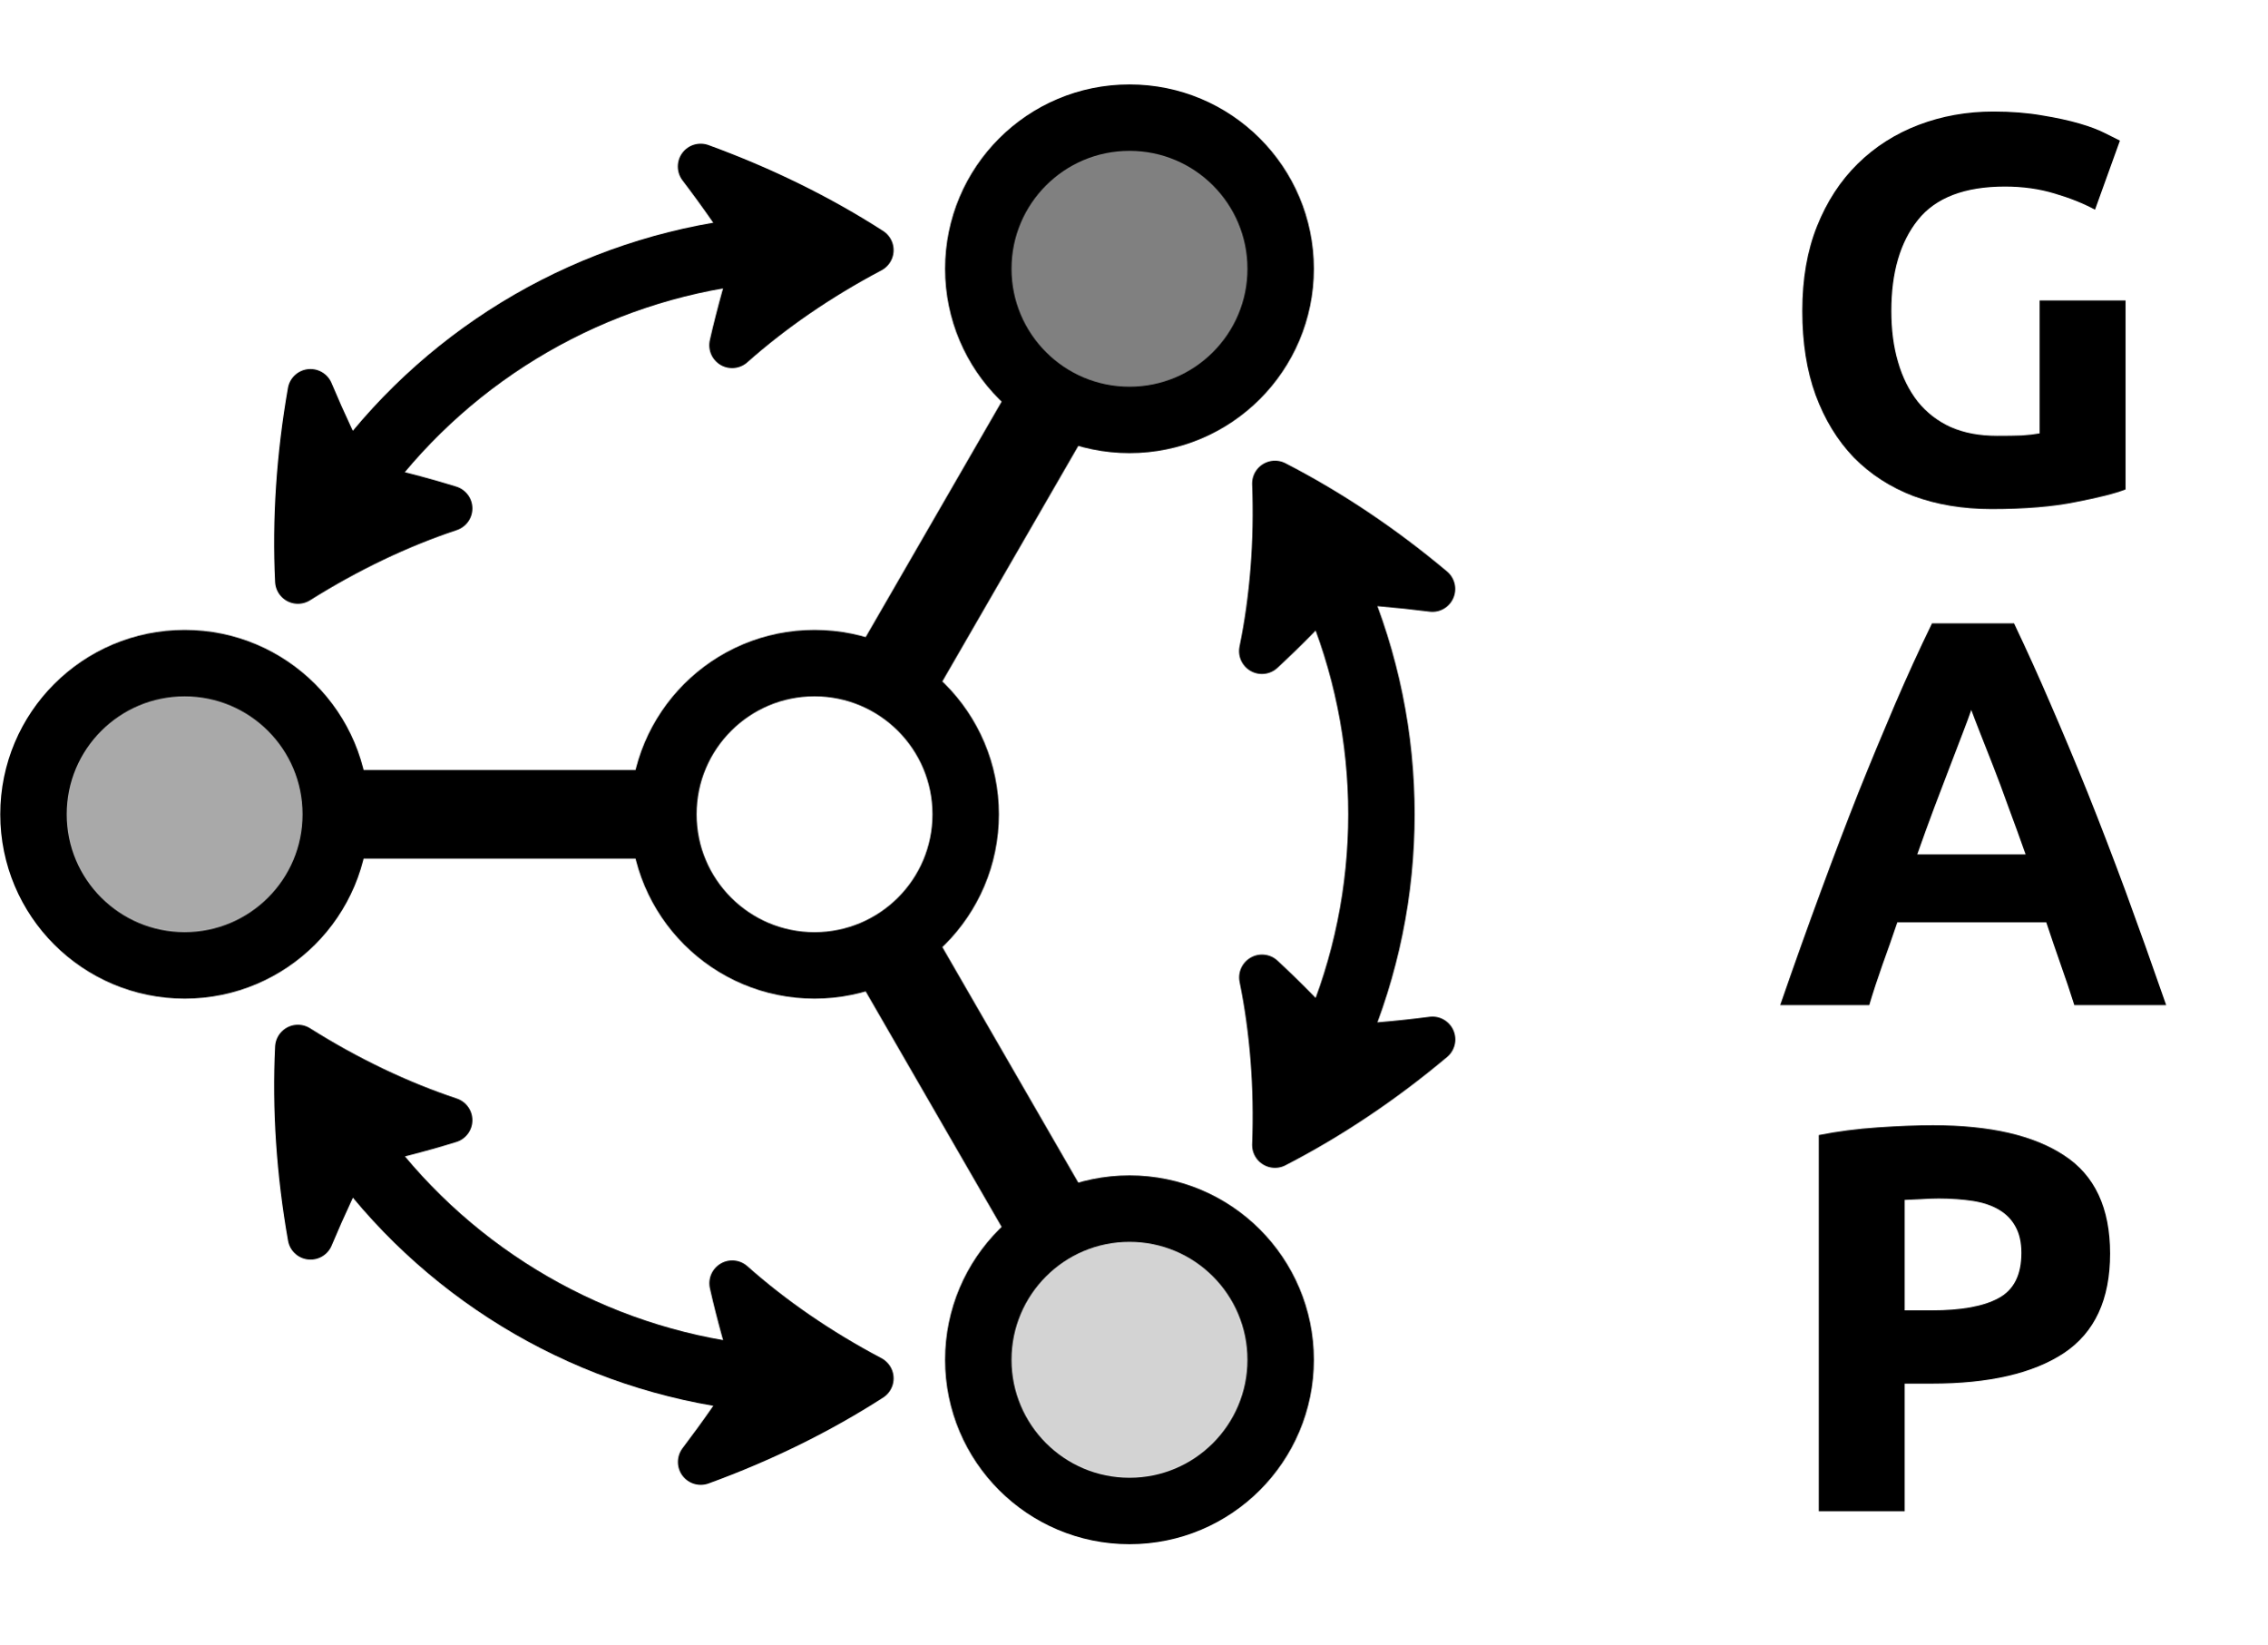
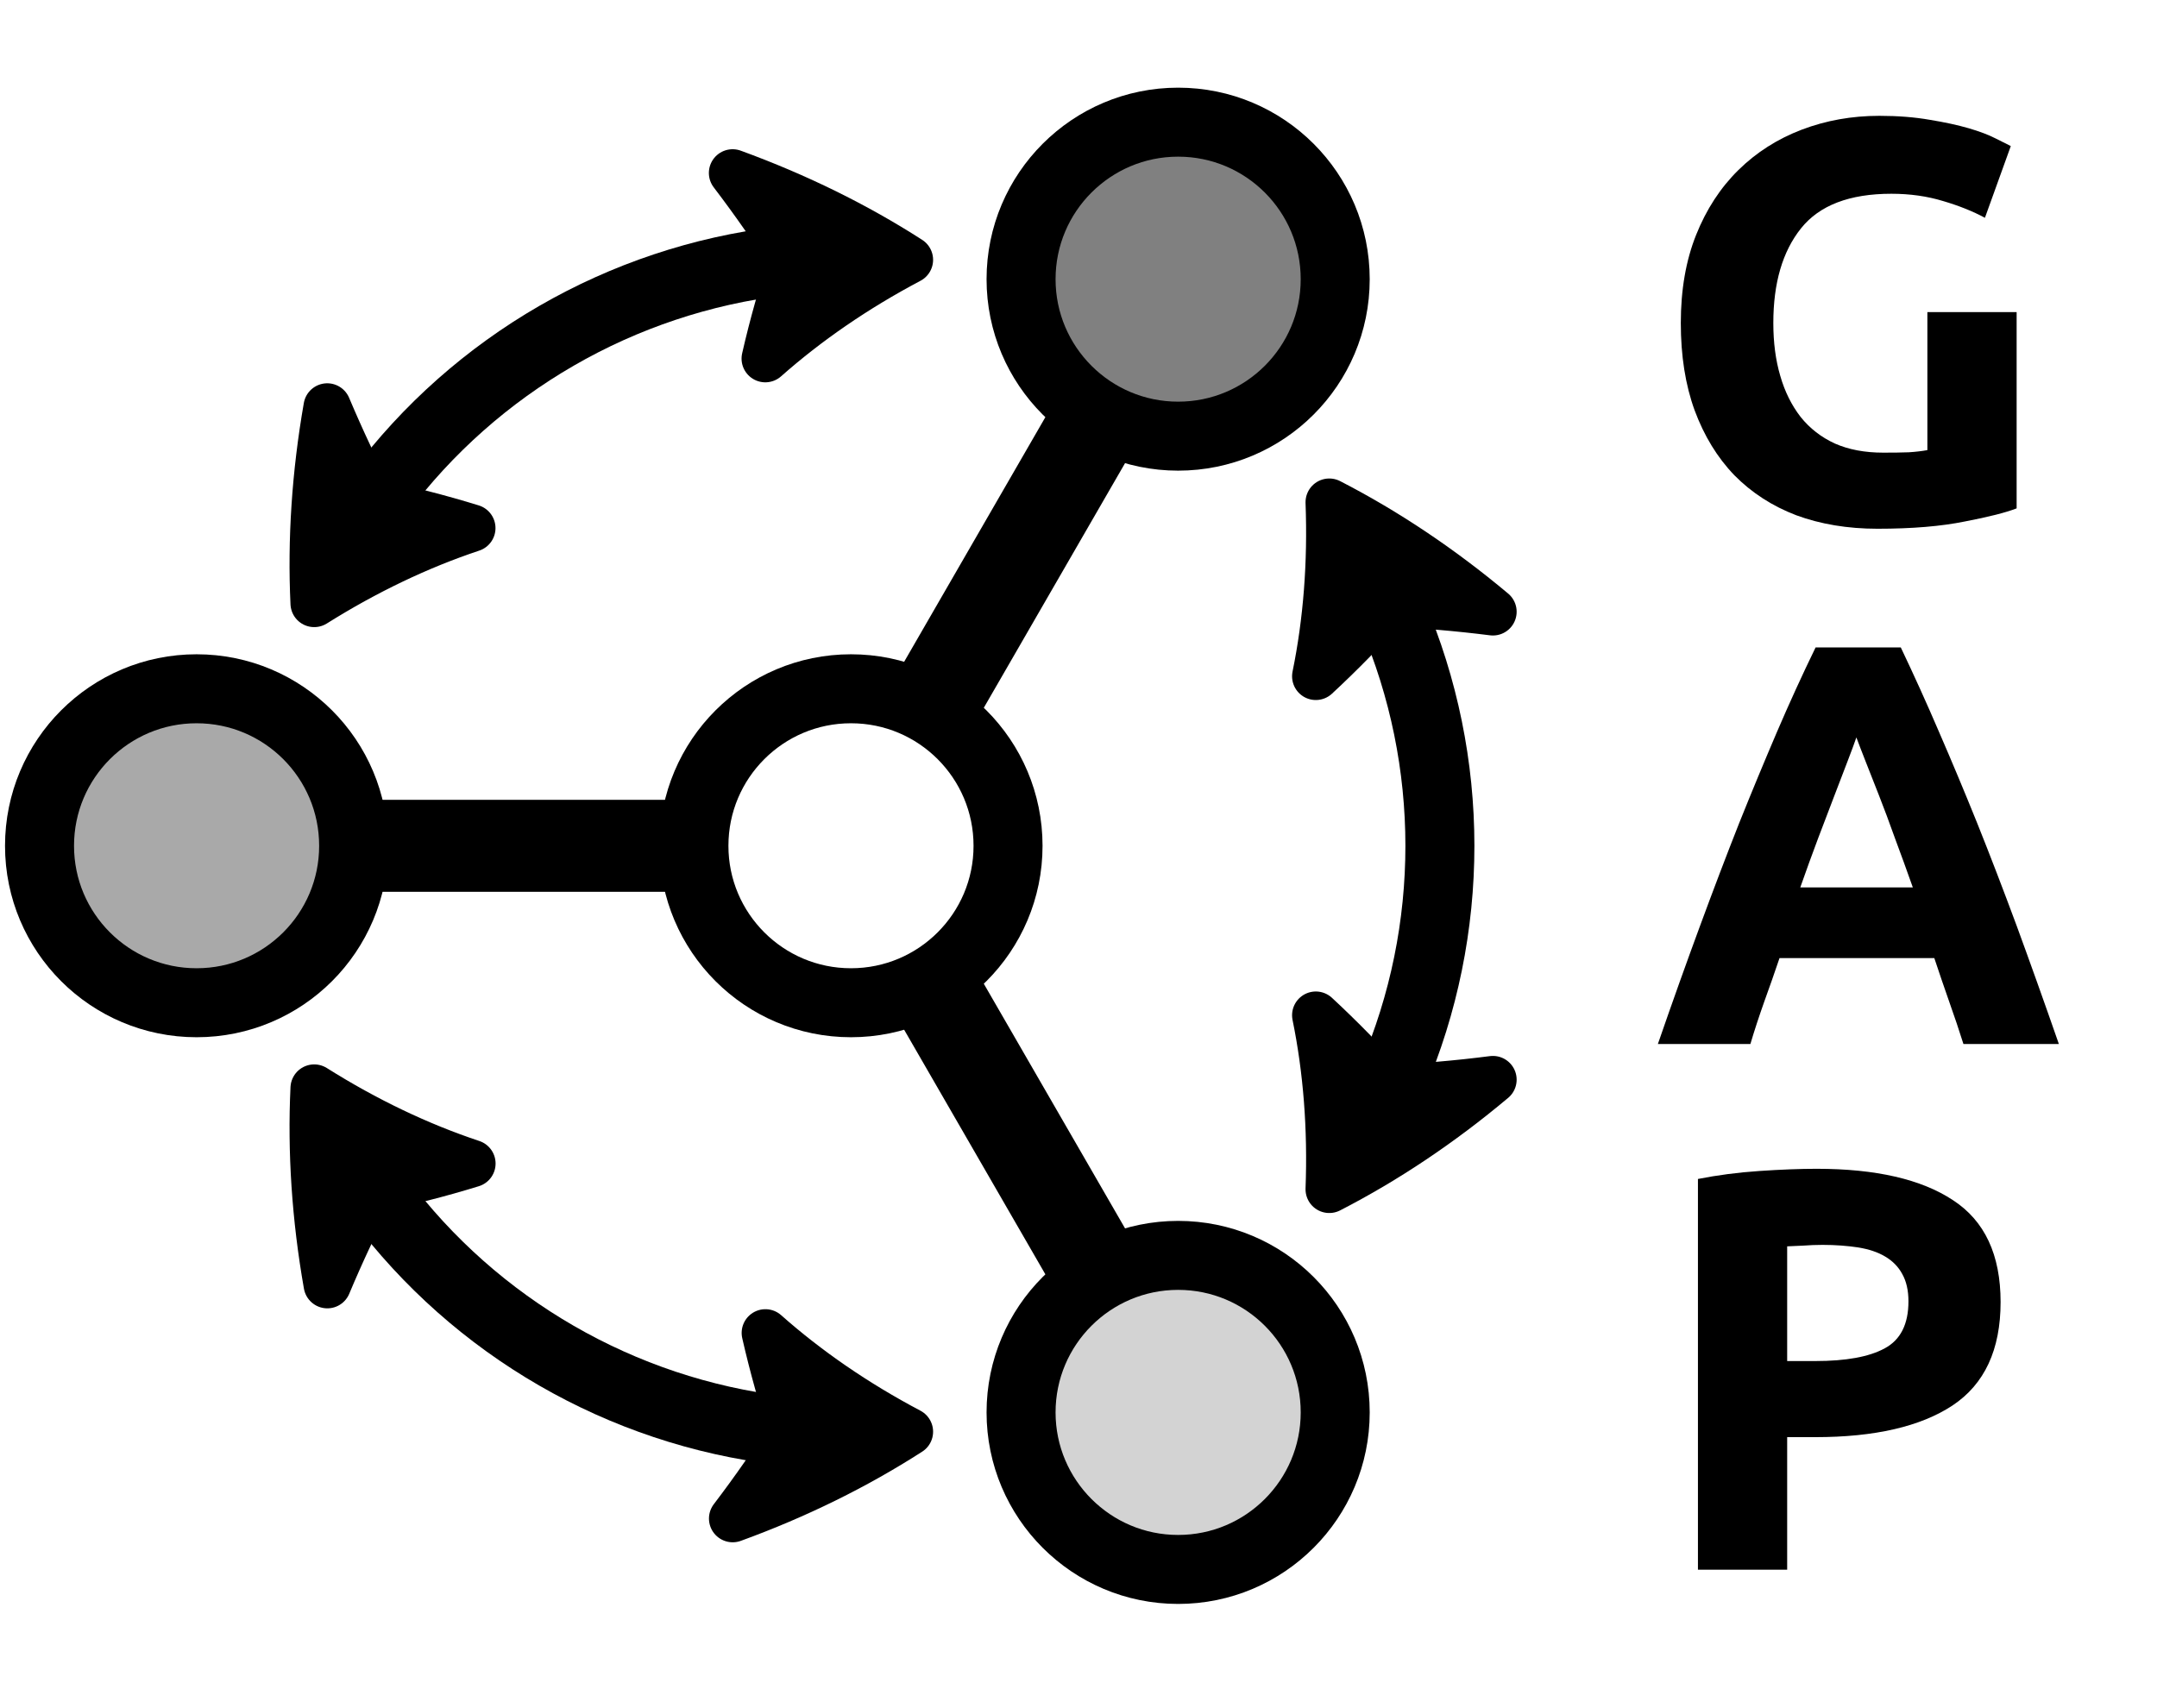
- <svg xmlns="http://www.w3.org/2000/svg" xmlns:xlink="http://www.w3.org/1999/xlink" width="101.041pt" height="73.288pt" viewBox="0 0 101.041 73.288">
+ <svg xmlns="http://www.w3.org/2000/svg" xmlns:xlink="http://www.w3.org/1999/xlink" width="92.537pt" height="73.288pt" viewBox="0 0 92.537 73.288">
  <defs>
    <g>
      <g id="glyph-0-0">
        <path d="M 10.266 -14.062 C 8.473 -14.062 7.18 -13.566 6.391 -12.578 C 5.598 -11.586 5.203 -10.234 5.203 -8.516 C 5.203 -7.68 5.301 -6.926 5.5 -6.25 C 5.695 -5.57 5.988 -4.984 6.375 -4.484 C 6.77 -3.992 7.258 -3.613 7.844 -3.344 C 8.438 -3.082 9.129 -2.953 9.922 -2.953 C 10.348 -2.953 10.711 -2.957 11.016 -2.969 C 11.316 -2.988 11.582 -3.02 11.812 -3.062 L 11.812 -8.984 L 15.641 -8.984 L 15.641 -0.562 C 15.18 -0.383 14.441 -0.195 13.422 0 C 12.41 0.207 11.16 0.312 9.672 0.312 C 8.391 0.312 7.227 0.117 6.188 -0.266 C 5.156 -0.66 4.27 -1.234 3.531 -1.984 C 2.801 -2.742 2.234 -3.672 1.828 -4.766 C 1.43 -5.859 1.234 -7.109 1.234 -8.516 C 1.234 -9.941 1.453 -11.203 1.891 -12.297 C 2.328 -13.391 2.93 -14.316 3.703 -15.078 C 4.473 -15.836 5.379 -16.414 6.422 -16.812 C 7.461 -17.207 8.57 -17.406 9.75 -17.406 C 10.551 -17.406 11.273 -17.348 11.922 -17.234 C 12.566 -17.129 13.117 -17.008 13.578 -16.875 C 14.047 -16.738 14.43 -16.594 14.734 -16.438 C 15.035 -16.289 15.254 -16.18 15.391 -16.109 L 14.281 -13.031 C 13.758 -13.312 13.16 -13.551 12.484 -13.75 C 11.805 -13.957 11.066 -14.062 10.266 -14.062 Z M 10.266 -14.062 " />
      </g>
      <g id="glyph-0-1">
        <path d="M 13.359 0 C 13.172 -0.594 12.969 -1.195 12.75 -1.812 C 12.531 -2.438 12.316 -3.062 12.109 -3.688 L 5.469 -3.688 C 5.258 -3.062 5.039 -2.438 4.812 -1.812 C 4.594 -1.195 4.395 -0.594 4.219 0 L 0.25 0 C 0.883 -1.832 1.488 -3.523 2.062 -5.078 C 2.633 -6.629 3.191 -8.094 3.734 -9.469 C 4.285 -10.844 4.828 -12.148 5.359 -13.391 C 5.891 -14.629 6.441 -15.836 7.016 -17.016 L 10.672 -17.016 C 11.234 -15.836 11.781 -14.629 12.312 -13.391 C 12.852 -12.148 13.398 -10.844 13.953 -9.469 C 14.504 -8.094 15.066 -6.629 15.641 -5.078 C 16.211 -3.523 16.816 -1.832 17.453 0 Z M 8.766 -13.156 C 8.68 -12.906 8.555 -12.566 8.391 -12.141 C 8.234 -11.723 8.047 -11.234 7.828 -10.672 C 7.617 -10.117 7.383 -9.504 7.125 -8.828 C 6.875 -8.16 6.617 -7.457 6.359 -6.719 L 11.188 -6.719 C 10.926 -7.457 10.672 -8.16 10.422 -8.828 C 10.18 -9.504 9.953 -10.117 9.734 -10.672 C 9.516 -11.234 9.32 -11.723 9.156 -12.141 C 8.988 -12.566 8.859 -12.906 8.766 -13.156 Z M 8.766 -13.156 " />
      </g>
      <g id="glyph-0-2">
        <path d="M 7.062 -17.203 C 9.602 -17.203 11.551 -16.754 12.906 -15.859 C 14.27 -14.973 14.953 -13.516 14.953 -11.484 C 14.953 -9.441 14.266 -7.961 12.891 -7.047 C 11.516 -6.141 9.551 -5.688 7 -5.688 L 5.797 -5.688 L 5.797 0 L 1.969 0 L 1.969 -16.766 C 2.801 -16.93 3.68 -17.047 4.609 -17.109 C 5.547 -17.172 6.363 -17.203 7.062 -17.203 Z M 7.312 -13.938 C 7.031 -13.938 6.754 -13.926 6.484 -13.906 C 6.223 -13.895 5.992 -13.883 5.797 -13.875 L 5.797 -8.953 L 7 -8.953 C 8.32 -8.953 9.316 -9.133 9.984 -9.5 C 10.66 -9.863 11 -10.535 11 -11.516 C 11 -11.984 10.91 -12.375 10.734 -12.688 C 10.566 -13 10.32 -13.25 10 -13.438 C 9.688 -13.625 9.301 -13.754 8.844 -13.828 C 8.383 -13.898 7.875 -13.938 7.312 -13.938 Z M 7.312 -13.938 " />
      </g>
    </g>
    <clipPath id="clip-0">
-       <path clip-rule="nonzero" d="M 0.012 0 L 100.078 0 L 100.078 72.582 L 0.012 72.582 Z M 0.012 0 " />
+       <path clip-rule="nonzero" d="M 0.215 0 L 91.863 0 L 91.863 72.582 L 0.215 72.582 Z M 0.215 0 " />
    </clipPath>
    <clipPath id="clip-1">
-       <path clip-rule="nonzero" d="M 0.012 0 L 100.078 0 L 100.078 72.582 L 0.012 72.582 Z M 0.012 0 " />
+       <path clip-rule="nonzero" d="M 0.215 0 L 91.863 0 L 91.863 72.582 L 0.215 72.582 Z M 0.215 0 " />
    </clipPath>
    <clipPath id="clip-2">
-       <path clip-rule="nonzero" d="M 0.012 0 L 85 0 L 85 72.582 L 0.012 72.582 Z M 0.012 0 " />
+       <path clip-rule="nonzero" d="M 0.215 0 L 86 0 L 86 72.582 L 0.215 72.582 Z M 0.215 0 " />
    </clipPath>
    <clipPath id="clip-3">
-       <path clip-rule="nonzero" d="M 0.012 0 L 57 0 L 57 72.582 L 0.012 72.582 Z M 0.012 0 " />
+       <path clip-rule="nonzero" d="M 1 0 L 91.863 0 L 91.863 61 L 1 61 Z M 1 0 " />
    </clipPath>
    <clipPath id="clip-4">
-       <path clip-rule="nonzero" d="M 1 12 L 99 12 L 99 72.582 L 1 72.582 Z M 1 12 " />
+       <path clip-rule="nonzero" d="M 0.215 0 L 58 0 L 58 72.582 L 0.215 72.582 Z M 0.215 0 " />
    </clipPath>
    <clipPath id="clip-5">
-       <path clip-rule="nonzero" d="M 0.012 0 L 76 0 L 76 64 L 0.012 64 Z M 0.012 0 " />
+       <path clip-rule="nonzero" d="M 1 12 L 91.863 12 L 91.863 72.582 L 1 72.582 Z M 1 12 " />
    </clipPath>
    <clipPath id="clip-6">
-       <path clip-rule="nonzero" d="M 0.012 9 L 76 9 L 76 72.582 L 0.012 72.582 Z M 0.012 9 " />
+       <path clip-rule="nonzero" d="M 0.215 0 L 76 0 L 76 64 L 0.215 64 Z M 0.215 0 " />
    </clipPath>
    <clipPath id="clip-7">
-       <path clip-rule="nonzero" d="M 17 0 L 100.078 0 L 100.078 72.582 L 17 72.582 Z M 17 0 " />
+       <path clip-rule="nonzero" d="M 0.215 9 L 76 9 L 76 72.582 L 0.215 72.582 Z M 0.215 9 " />
+     </clipPath>
+     <clipPath id="clip-8">
+       <path clip-rule="nonzero" d="M 17 0 L 91.863 0 L 91.863 72.582 L 17 72.582 Z M 17 0 " />
    </clipPath>
  </defs>
  <g clip-path="url(#clip-0)">
-     <path fill="none" stroke-width="3.985" stroke-linecap="butt" stroke-linejoin="miter" stroke="rgb(0%, 0%, 0%)" stroke-opacity="1" stroke-miterlimit="10" d="M 2.834 4.909 L 11.338 19.641 " transform="matrix(0.990378, 0, 0, -0.990378, 36.30263, 36.29142)" />
+     <path fill="none" stroke-width="3.985" stroke-linecap="butt" stroke-linejoin="miter" stroke="rgb(0%, 0%, 0%)" stroke-opacity="1" stroke-miterlimit="10" d="M 2.836 4.909 L 11.34 19.641 " transform="matrix(0.990378, 0, 0, -0.990378, 36.50733, 36.29142)" />
  </g>
-   <path fill="none" stroke-width="3.985" stroke-linecap="butt" stroke-linejoin="miter" stroke="rgb(0%, 0%, 0%)" stroke-opacity="1" stroke-miterlimit="10" d="M -5.67 -0.002 L -22.677 -0.002 " transform="matrix(0.990378, 0, 0, -0.990378, 36.30263, 36.29142)" />
+   <path fill="none" stroke-width="3.985" stroke-linecap="butt" stroke-linejoin="miter" stroke="rgb(0%, 0%, 0%)" stroke-opacity="1" stroke-miterlimit="10" d="M -5.671 -0.002 L -22.679 -0.002 " transform="matrix(0.990378, 0, 0, -0.990378, 36.50733, 36.29142)" />
  <g clip-path="url(#clip-1)">
-     <path fill="none" stroke-width="3.985" stroke-linecap="butt" stroke-linejoin="miter" stroke="rgb(0%, 0%, 0%)" stroke-opacity="1" stroke-miterlimit="10" d="M 2.834 -4.908 L 11.338 -19.64 " transform="matrix(0.990378, 0, 0, -0.990378, 36.30263, 36.29142)" />
+     <path fill="none" stroke-width="3.985" stroke-linecap="butt" stroke-linejoin="miter" stroke="rgb(0%, 0%, 0%)" stroke-opacity="1" stroke-miterlimit="10" d="M 2.836 -4.908 L 11.34 -19.64 " transform="matrix(0.990378, 0, 0, -0.990378, 36.50733, 36.29142)" />
  </g>
  <g clip-path="url(#clip-2)">
-     <path fill="none" stroke-width="2.989" stroke-linecap="butt" stroke-linejoin="miter" stroke="rgb(0%, 0%, 0%)" stroke-opacity="1" stroke-miterlimit="10" d="M 6.802 -0.002 C 6.802 3.757 3.757 6.802 -0.002 6.802 C -3.757 6.802 -6.802 3.757 -6.802 -0.002 C -6.802 -3.756 -3.757 -6.801 -0.002 -6.801 C 3.757 -6.801 6.802 -3.756 6.802 -0.002 Z M 6.802 -0.002 " transform="matrix(0.990378, 0, 0, -0.990378, 36.30263, 36.29142)" />
+     <path fill="none" stroke-width="2.989" stroke-linecap="butt" stroke-linejoin="miter" stroke="rgb(0%, 0%, 0%)" stroke-opacity="1" stroke-miterlimit="10" d="M 6.804 -0.002 C 6.804 3.757 3.759 6.802 0 6.802 C -3.758 6.802 -6.803 3.757 -6.803 -0.002 C -6.803 -3.756 -3.758 -6.801 0 -6.801 C 3.759 -6.801 6.804 -3.756 6.804 -0.002 Z M 6.804 -0.002 " transform="matrix(0.990378, 0, 0, -0.990378, 36.50733, 36.29142)" />
  </g>
-   <path fill-rule="nonzero" fill="rgb(50%, 50%, 50%)" fill-opacity="1" stroke-width="2.989" stroke-linecap="butt" stroke-linejoin="miter" stroke="rgb(0%, 0%, 0%)" stroke-opacity="1" stroke-miterlimit="10" d="M 20.977 24.547 C 20.977 28.306 17.932 31.351 14.174 31.351 C 10.415 31.351 7.37 28.306 7.37 24.547 C 7.37 20.792 10.415 17.747 14.174 17.747 C 17.932 17.747 20.977 20.792 20.977 24.547 Z M 20.977 24.547 " transform="matrix(0.990378, 0, 0, -0.990378, 36.30263, 36.29142)" />
-   <path fill-rule="nonzero" fill="rgb(66.399%, 66.399%, 66.399%)" fill-opacity="1" d="M 14.965 36.293 C 14.965 32.57 11.949 29.555 8.23 29.555 C 4.508 29.555 1.492 32.57 1.492 36.293 C 1.492 40.012 4.508 43.027 8.23 43.027 C 11.949 43.027 14.965 40.012 14.965 36.293 Z M 14.965 36.293 " />
+   <path fill-rule="nonzero" fill="rgb(50%, 50%, 50%)" fill-opacity="1" d="M 57.281 11.98 C 57.281 8.258 54.266 5.242 50.543 5.242 C 46.824 5.242 43.805 8.258 43.805 11.98 C 43.805 15.699 46.824 18.715 50.543 18.715 C 54.266 18.715 57.281 15.699 57.281 11.98 Z M 57.281 11.98 " />
  <g clip-path="url(#clip-3)">
-     <path fill="none" stroke-width="2.989" stroke-linecap="butt" stroke-linejoin="miter" stroke="rgb(0%, 0%, 0%)" stroke-opacity="1" stroke-miterlimit="10" d="M -21.545 -0.002 C -21.545 3.757 -24.59 6.802 -28.345 6.802 C -32.104 6.802 -35.149 3.757 -35.149 -0.002 C -35.149 -3.756 -32.104 -6.801 -28.345 -6.801 C -24.59 -6.801 -21.545 -3.756 -21.545 -0.002 Z M -21.545 -0.002 " transform="matrix(0.990378, 0, 0, -0.990378, 36.30263, 36.29142)" />
+     <path fill="none" stroke-width="2.989" stroke-linecap="butt" stroke-linejoin="miter" stroke="rgb(0%, 0%, 0%)" stroke-opacity="1" stroke-miterlimit="10" d="M 20.976 24.547 C 20.976 28.306 17.931 31.351 14.172 31.351 C 10.417 31.351 7.368 28.306 7.368 24.547 C 7.368 20.792 10.417 17.747 14.172 17.747 C 17.931 17.747 20.976 20.792 20.976 24.547 Z M 20.976 24.547 " transform="matrix(0.990378, 0, 0, -0.990378, 36.50733, 36.29142)" />
  </g>
-   <path fill-rule="nonzero" fill="rgb(82.799%, 82.799%, 82.799%)" fill-opacity="1" d="M 57.078 60.605 C 57.078 56.883 54.062 53.867 50.34 53.867 C 46.617 53.867 43.602 56.883 43.602 60.605 C 43.602 64.324 46.617 67.344 50.34 67.344 C 54.062 67.344 57.078 64.324 57.078 60.605 Z M 57.078 60.605 " />
+   <path fill-rule="nonzero" fill="rgb(66.399%, 66.399%, 66.399%)" fill-opacity="1" d="M 15.172 36.293 C 15.172 32.57 12.156 29.555 8.434 29.555 C 4.711 29.555 1.695 32.57 1.695 36.293 C 1.695 40.012 4.711 43.027 8.434 43.027 C 12.156 43.027 15.172 40.012 15.172 36.293 Z M 15.172 36.293 " />
  <g clip-path="url(#clip-4)">
-     <path fill="none" stroke-width="2.989" stroke-linecap="butt" stroke-linejoin="miter" stroke="rgb(0%, 0%, 0%)" stroke-opacity="1" stroke-miterlimit="10" d="M 20.977 -24.55 C 20.977 -20.791 17.932 -17.747 14.174 -17.747 C 10.415 -17.747 7.37 -20.791 7.37 -24.55 C 7.37 -28.305 10.415 -31.354 14.174 -31.354 C 17.932 -31.354 20.977 -28.305 20.977 -24.55 Z M 20.977 -24.55 " transform="matrix(0.990378, 0, 0, -0.990378, 36.30263, 36.29142)" />
+     <path fill="none" stroke-width="2.989" stroke-linecap="butt" stroke-linejoin="miter" stroke="rgb(0%, 0%, 0%)" stroke-opacity="1" stroke-miterlimit="10" d="M -21.543 -0.002 C -21.543 3.757 -24.588 6.802 -28.346 6.802 C -32.105 6.802 -35.15 3.757 -35.15 -0.002 C -35.15 -3.756 -32.105 -6.801 -28.346 -6.801 C -24.588 -6.801 -21.543 -3.756 -21.543 -0.002 Z M -21.543 -0.002 " transform="matrix(0.990378, 0, 0, -0.990378, 36.50733, 36.29142)" />
  </g>
+   <path fill-rule="nonzero" fill="rgb(82.799%, 82.799%, 82.799%)" fill-opacity="1" d="M 57.281 60.605 C 57.281 56.883 54.266 53.867 50.543 53.867 C 46.824 53.867 43.805 56.883 43.805 60.605 C 43.805 64.324 46.824 67.344 50.543 67.344 C 54.266 67.344 57.281 64.324 57.281 60.605 Z M 57.281 60.605 " />
  <g clip-path="url(#clip-5)">
-     <path fill="none" stroke-width="2.989" stroke-linecap="butt" stroke-linejoin="miter" stroke="rgb(0%, 0%, 0%)" stroke-opacity="1" stroke-miterlimit="10" d="M -3.019 25.336 C -9.945 24.512 -16.256 20.867 -20.433 15.282 " transform="matrix(0.990378, 0, 0, -0.990378, 36.30263, 36.29142)" />
+     <path fill="none" stroke-width="2.989" stroke-linecap="butt" stroke-linejoin="miter" stroke="rgb(0%, 0%, 0%)" stroke-opacity="1" stroke-miterlimit="10" d="M 20.976 -24.55 C 20.976 -20.791 17.931 -17.747 14.172 -17.747 C 10.417 -17.747 7.368 -20.791 7.368 -24.55 C 7.368 -28.305 10.417 -31.354 14.172 -31.354 C 17.931 -31.354 20.976 -28.305 20.976 -24.55 Z M 20.976 -24.55 " transform="matrix(0.990378, 0, 0, -0.990378, 36.50733, 36.29142)" />
  </g>
-   <path fill-rule="nonzero" fill="rgb(0%, 0%, 0%)" fill-opacity="1" stroke-width="2.057" stroke-linecap="butt" stroke-linejoin="round" stroke="rgb(0%, 0%, 0%)" stroke-opacity="1" stroke-miterlimit="10" d="M 2.53 25.387 C 0.219 26.874 -2.349 28.136 -5.125 29.15 C -4.191 27.923 -3.319 26.669 -2.51 25.391 C -2.984 23.967 -3.382 22.54 -3.709 21.108 C -1.899 22.713 0.195 24.153 2.53 25.387 Z M 2.53 25.387 " transform="matrix(0.990378, 0, 0, -0.990378, 36.30263, 36.29142)" />
-   <path fill-rule="nonzero" fill="rgb(0%, 0%, 0%)" fill-opacity="1" stroke-width="2.057" stroke-linecap="butt" stroke-linejoin="round" stroke="rgb(0%, 0%, 0%)" stroke-opacity="1" stroke-miterlimit="10" d="M -23.249 10.502 C -21.013 11.906 -18.721 12.999 -16.426 13.764 C -17.83 14.198 -19.269 14.564 -20.737 14.868 C -21.439 16.205 -22.089 17.59 -22.685 19.009 C -23.194 16.103 -23.383 13.247 -23.249 10.502 Z M -23.249 10.502 " transform="matrix(0.990378, 0, 0, -0.990378, 36.30263, 36.29142)" />
  <g clip-path="url(#clip-6)">
-     <path fill="none" stroke-width="2.989" stroke-linecap="butt" stroke-linejoin="miter" stroke="rgb(0%, 0%, 0%)" stroke-opacity="1" stroke-miterlimit="10" d="M -20.429 -15.281 C -16.252 -20.866 -9.945 -24.511 -3.019 -25.335 " transform="matrix(0.990378, 0, 0, -0.990378, 36.30263, 36.29142)" />
+     <path fill="none" stroke-width="2.989" stroke-linecap="butt" stroke-linejoin="miter" stroke="rgb(0%, 0%, 0%)" stroke-opacity="1" stroke-miterlimit="10" d="M -3.021 25.336 C -9.947 24.512 -16.254 20.867 -20.43 15.282 " transform="matrix(0.990378, 0, 0, -0.990378, 36.50733, 36.29142)" />
  </g>
-   <path fill-rule="nonzero" fill="rgb(0%, 0%, 0%)" fill-opacity="1" stroke-width="2.057" stroke-linecap="butt" stroke-linejoin="round" stroke="rgb(0%, 0%, 0%)" stroke-opacity="1" stroke-miterlimit="10" d="M -23.249 -10.501 C -23.383 -13.246 -23.194 -16.106 -22.681 -19.013 C -22.085 -17.593 -21.439 -16.208 -20.733 -14.867 C -19.265 -14.567 -17.83 -14.201 -16.426 -13.767 C -18.721 -13.002 -21.013 -11.909 -23.249 -10.501 Z M -23.249 -10.501 " transform="matrix(0.990378, 0, 0, -0.990378, 36.30263, 36.29142)" />
-   <path fill-rule="nonzero" fill="rgb(0%, 0%, 0%)" fill-opacity="1" stroke-width="2.057" stroke-linecap="butt" stroke-linejoin="round" stroke="rgb(0%, 0%, 0%)" stroke-opacity="1" stroke-miterlimit="10" d="M 2.53 -25.386 C 0.195 -24.152 -1.899 -22.712 -3.705 -21.107 C -3.382 -22.539 -2.98 -23.97 -2.51 -25.39 C -3.315 -26.668 -4.191 -27.923 -5.121 -29.149 C -2.349 -28.139 0.219 -26.873 2.53 -25.386 Z M 2.53 -25.386 " transform="matrix(0.990378, 0, 0, -0.990378, 36.30263, 36.29142)" />
+   <path fill-rule="nonzero" fill="rgb(0%, 0%, 0%)" fill-opacity="1" stroke-width="2.057" stroke-linecap="butt" stroke-linejoin="round" stroke="rgb(0%, 0%, 0%)" stroke-opacity="1" stroke-miterlimit="10" d="M 2.529 25.387 C 0.217 26.874 -2.35 28.136 -5.127 29.15 C -4.192 27.923 -3.317 26.669 -2.508 25.391 C -2.981 23.967 -3.384 22.54 -3.711 21.108 C -1.897 22.713 0.194 24.153 2.529 25.387 Z M 2.529 25.387 " transform="matrix(0.990378, 0, 0, -0.990378, 36.50733, 36.29142)" />
+   <path fill-rule="nonzero" fill="rgb(0%, 0%, 0%)" fill-opacity="1" stroke-width="2.057" stroke-linecap="butt" stroke-linejoin="round" stroke="rgb(0%, 0%, 0%)" stroke-opacity="1" stroke-miterlimit="10" d="M -23.251 10.502 C -21.014 11.906 -18.723 12.999 -16.427 13.764 C -17.831 14.198 -19.267 14.564 -20.734 14.868 C -21.44 16.205 -22.087 17.59 -22.687 19.009 C -23.195 16.103 -23.381 13.247 -23.251 10.502 Z M -23.251 10.502 " transform="matrix(0.990378, 0, 0, -0.990378, 36.50733, 36.29142)" />
  <g clip-path="url(#clip-7)">
-     <path fill="none" stroke-width="2.989" stroke-linecap="butt" stroke-linejoin="miter" stroke="rgb(0%, 0%, 0%)" stroke-opacity="1" stroke-miterlimit="10" d="M 23.45 -10.051 C 26.199 -3.642 26.199 3.643 23.45 10.052 " transform="matrix(0.990378, 0, 0, -0.990378, 36.30263, 36.29142)" />
+     <path fill="none" stroke-width="2.989" stroke-linecap="butt" stroke-linejoin="miter" stroke="rgb(0%, 0%, 0%)" stroke-opacity="1" stroke-miterlimit="10" d="M -20.43 -15.281 C -16.254 -20.866 -9.943 -24.511 -3.021 -25.335 " transform="matrix(0.990378, 0, 0, -0.990378, 36.50733, 36.29142)" />
  </g>
-   <path fill-rule="nonzero" fill="rgb(0%, 0%, 0%)" fill-opacity="1" stroke-width="2.057" stroke-linecap="butt" stroke-linejoin="round" stroke="rgb(0%, 0%, 0%)" stroke-opacity="1" stroke-miterlimit="10" d="M 20.721 -14.883 C 23.162 -13.625 25.545 -12.035 27.809 -10.134 C 26.278 -10.331 24.756 -10.462 23.245 -10.521 C 22.247 -9.401 21.214 -8.34 20.137 -7.342 C 20.618 -9.712 20.82 -12.244 20.721 -14.883 Z M 20.721 -14.883 " transform="matrix(0.990378, 0, 0, -0.990378, 36.30263, 36.29142)" />
-   <path fill-rule="nonzero" fill="rgb(0%, 0%, 0%)" fill-opacity="1" stroke-width="2.057" stroke-linecap="butt" stroke-linejoin="round" stroke="rgb(0%, 0%, 0%)" stroke-opacity="1" stroke-miterlimit="10" d="M 20.721 14.884 C 20.82 12.245 20.618 9.713 20.133 7.343 C 21.21 8.34 22.247 9.401 23.245 10.522 C 24.756 10.462 26.278 10.332 27.805 10.139 C 25.545 12.036 23.162 13.626 20.721 14.884 Z M 20.721 14.884 " transform="matrix(0.990378, 0, 0, -0.990378, 36.30263, 36.29142)" />
+   <path fill-rule="nonzero" fill="rgb(0%, 0%, 0%)" fill-opacity="1" stroke-width="2.057" stroke-linecap="butt" stroke-linejoin="round" stroke="rgb(0%, 0%, 0%)" stroke-opacity="1" stroke-miterlimit="10" d="M -23.251 -10.501 C -23.381 -13.246 -23.195 -16.106 -22.683 -19.013 C -22.087 -17.593 -21.436 -16.208 -20.734 -14.867 C -19.267 -14.567 -17.827 -14.201 -16.423 -13.767 C -18.723 -13.002 -21.014 -11.909 -23.251 -10.501 Z M -23.251 -10.501 " transform="matrix(0.990378, 0, 0, -0.990378, 36.50733, 36.29142)" />
+   <path fill-rule="nonzero" fill="rgb(0%, 0%, 0%)" fill-opacity="1" stroke-width="2.057" stroke-linecap="butt" stroke-linejoin="round" stroke="rgb(0%, 0%, 0%)" stroke-opacity="1" stroke-miterlimit="10" d="M 2.529 -25.386 C 0.194 -24.152 -1.897 -22.712 -3.707 -21.107 C -3.38 -22.539 -2.981 -23.97 -2.508 -25.39 C -3.317 -26.668 -4.188 -27.923 -5.123 -29.149 C -2.35 -28.139 0.217 -26.873 2.529 -25.386 Z M 2.529 -25.386 " transform="matrix(0.990378, 0, 0, -0.990378, 36.50733, 36.29142)" />
+   <g clip-path="url(#clip-8)">
+     <path fill="none" stroke-width="2.989" stroke-linecap="butt" stroke-linejoin="miter" stroke="rgb(0%, 0%, 0%)" stroke-opacity="1" stroke-miterlimit="10" d="M 23.453 -10.051 C 26.198 -3.642 26.198 3.643 23.449 10.052 " transform="matrix(0.990378, 0, 0, -0.990378, 36.50733, 36.29142)" />
+   </g>
+   <path fill-rule="nonzero" fill="rgb(0%, 0%, 0%)" fill-opacity="1" stroke-width="2.057" stroke-linecap="butt" stroke-linejoin="round" stroke="rgb(0%, 0%, 0%)" stroke-opacity="1" stroke-miterlimit="10" d="M 20.719 -14.883 C 23.165 -13.625 25.543 -12.035 27.807 -10.134 C 26.277 -10.331 24.754 -10.462 23.244 -10.521 C 22.25 -9.401 21.212 -8.34 20.136 -7.342 C 20.621 -9.712 20.818 -12.244 20.719 -14.883 Z M 20.719 -14.883 " transform="matrix(0.990378, 0, 0, -0.990378, 36.50733, 36.29142)" />
+   <path fill-rule="nonzero" fill="rgb(0%, 0%, 0%)" fill-opacity="1" stroke-width="2.057" stroke-linecap="butt" stroke-linejoin="round" stroke="rgb(0%, 0%, 0%)" stroke-opacity="1" stroke-miterlimit="10" d="M 20.719 14.884 C 20.818 12.245 20.621 9.713 20.136 7.343 C 21.212 8.34 22.25 9.401 23.244 10.522 C 24.754 10.462 26.277 10.332 27.807 10.139 C 25.543 12.036 23.165 13.626 20.719 14.884 Z M 20.719 14.884 " transform="matrix(0.990378, 0, 0, -0.990378, 36.50733, 36.29142)" />
  <g fill="rgb(0%, 0%, 0%)" fill-opacity="1">
-     <use xlink:href="#glyph-0-0" x="79.092" y="22.376" />
+     <use xlink:href="#glyph-0-0" x="70.874" y="22.376" />
  </g>
  <g fill="rgb(0%, 0%, 0%)" fill-opacity="1">
-     <use xlink:href="#glyph-0-1" x="79.092" y="44.798" />
+     <use xlink:href="#glyph-0-1" x="70.874" y="44.798" />
  </g>
  <g fill="rgb(0%, 0%, 0%)" fill-opacity="1">
-     <use xlink:href="#glyph-0-2" x="79.092" y="67.355" />
+     <use xlink:href="#glyph-0-2" x="70.874" y="67.355" />
  </g>
</svg>
